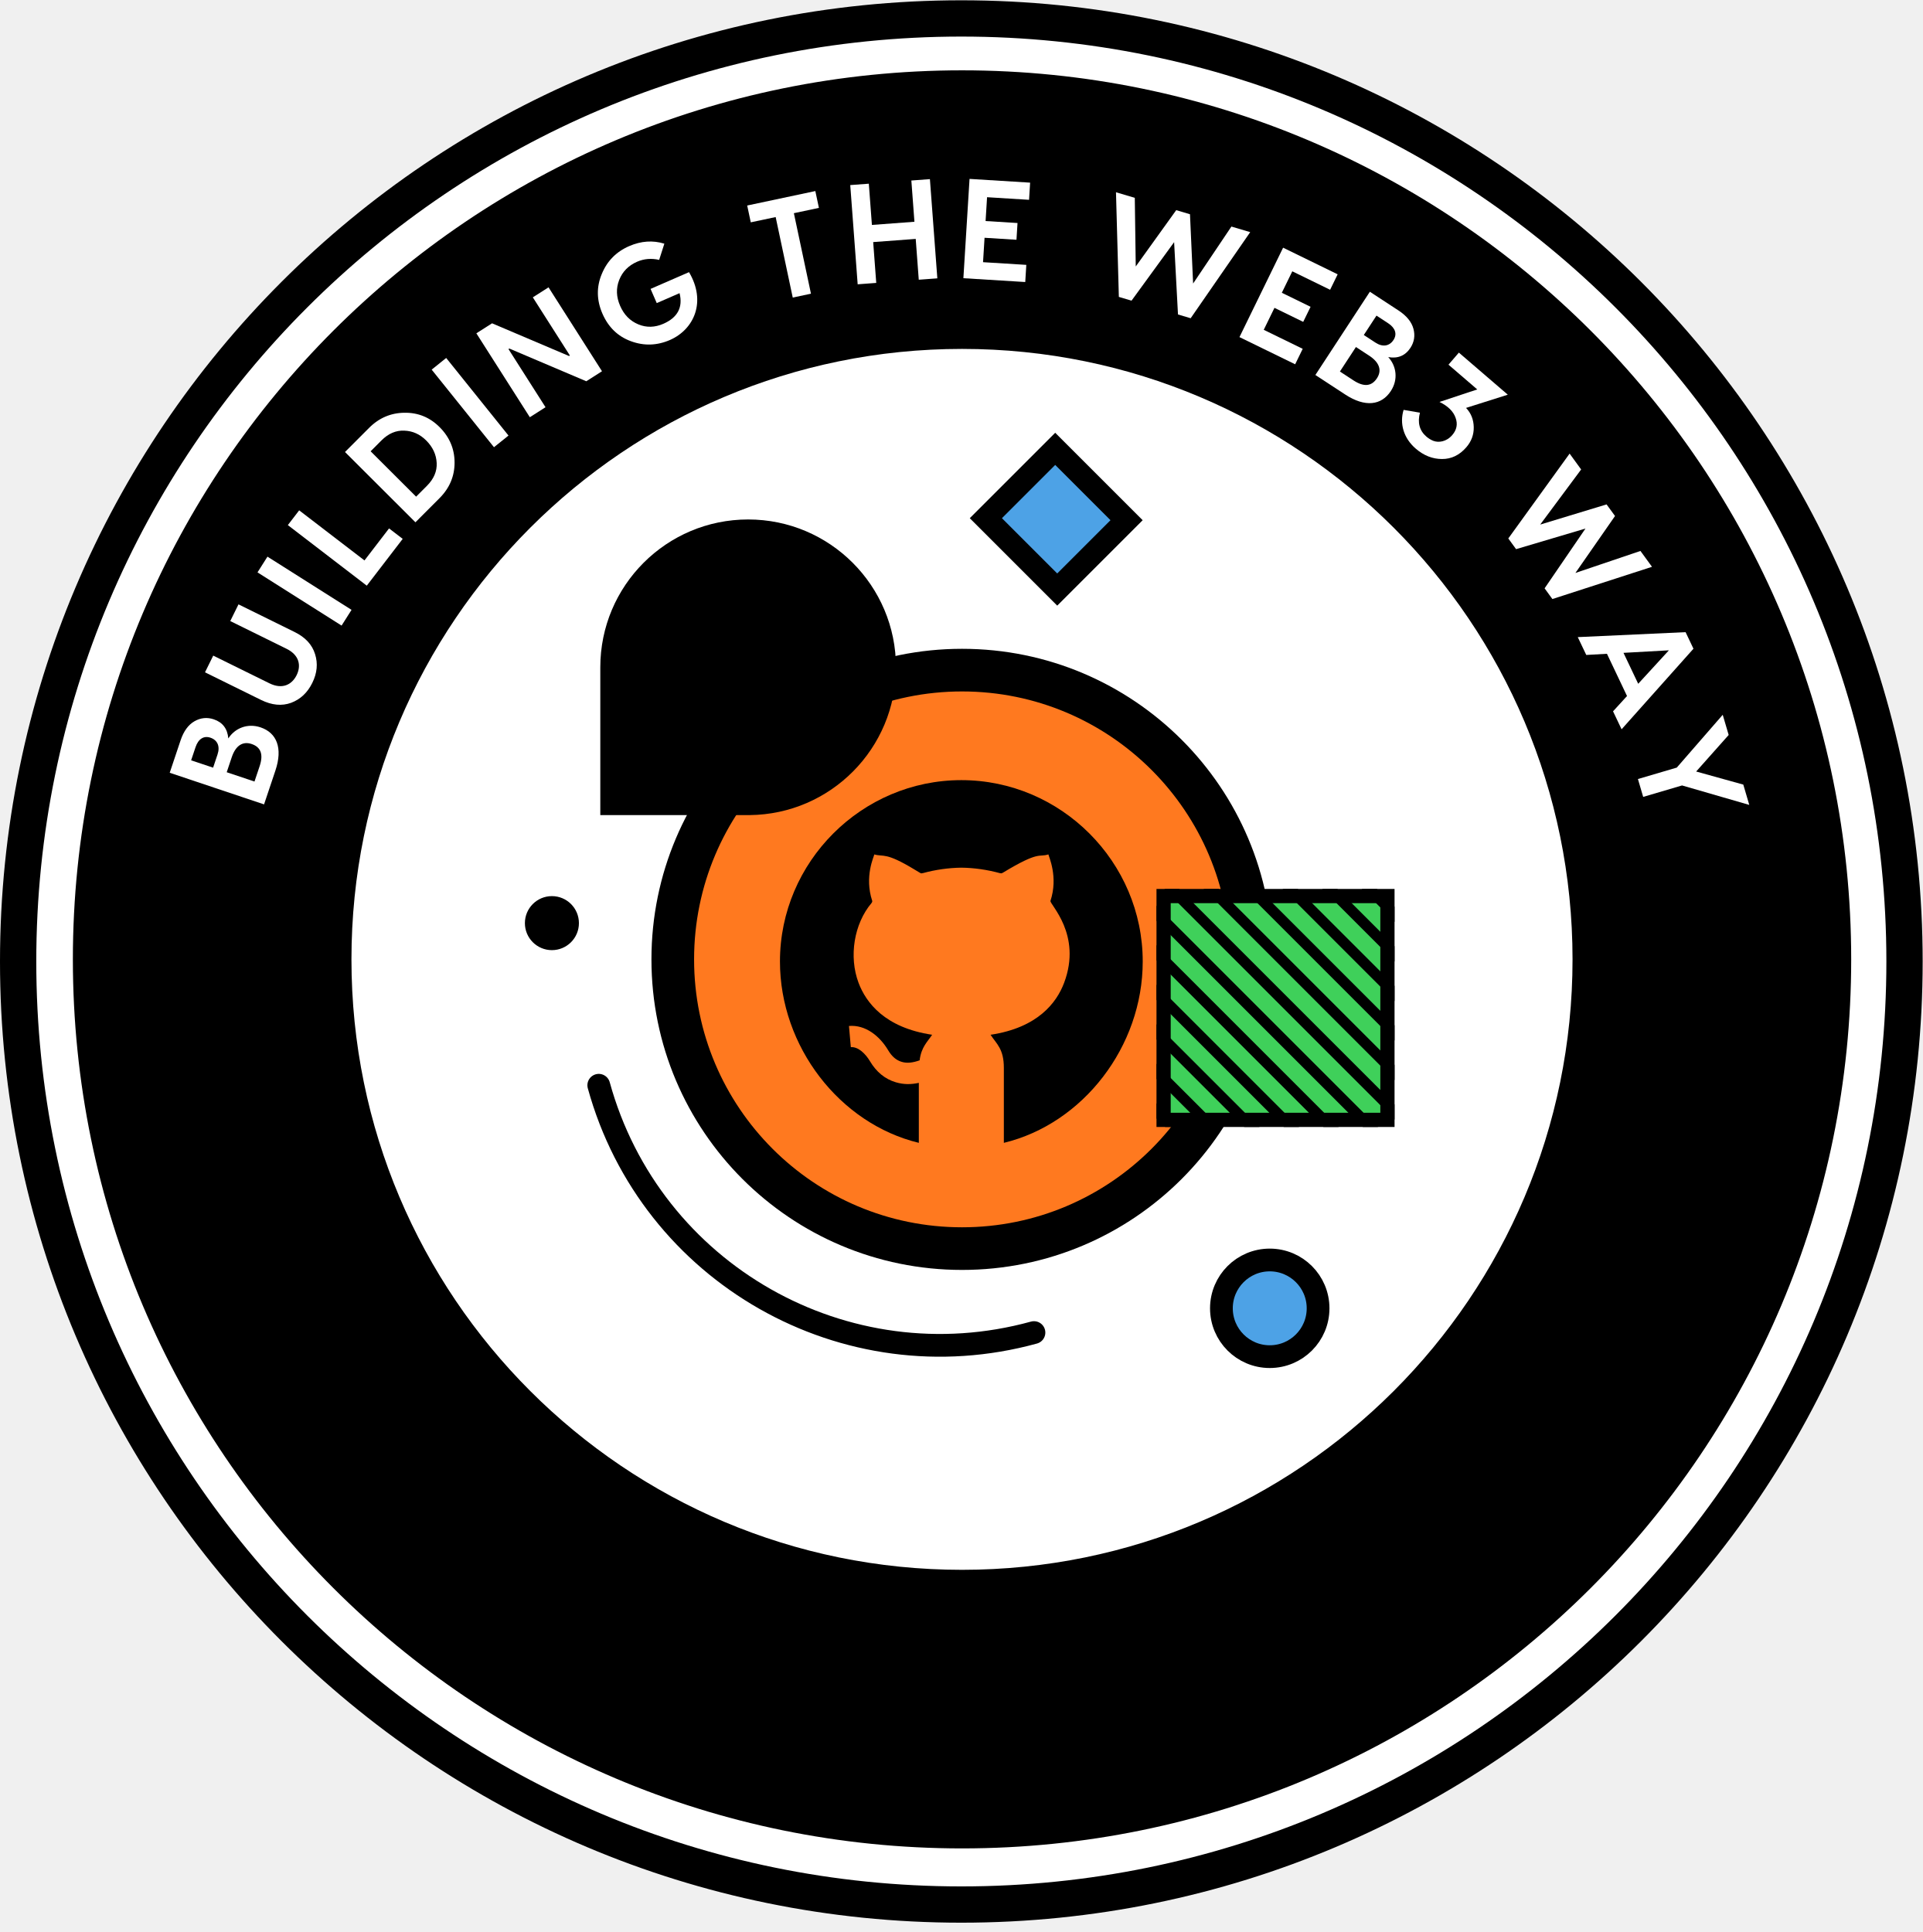
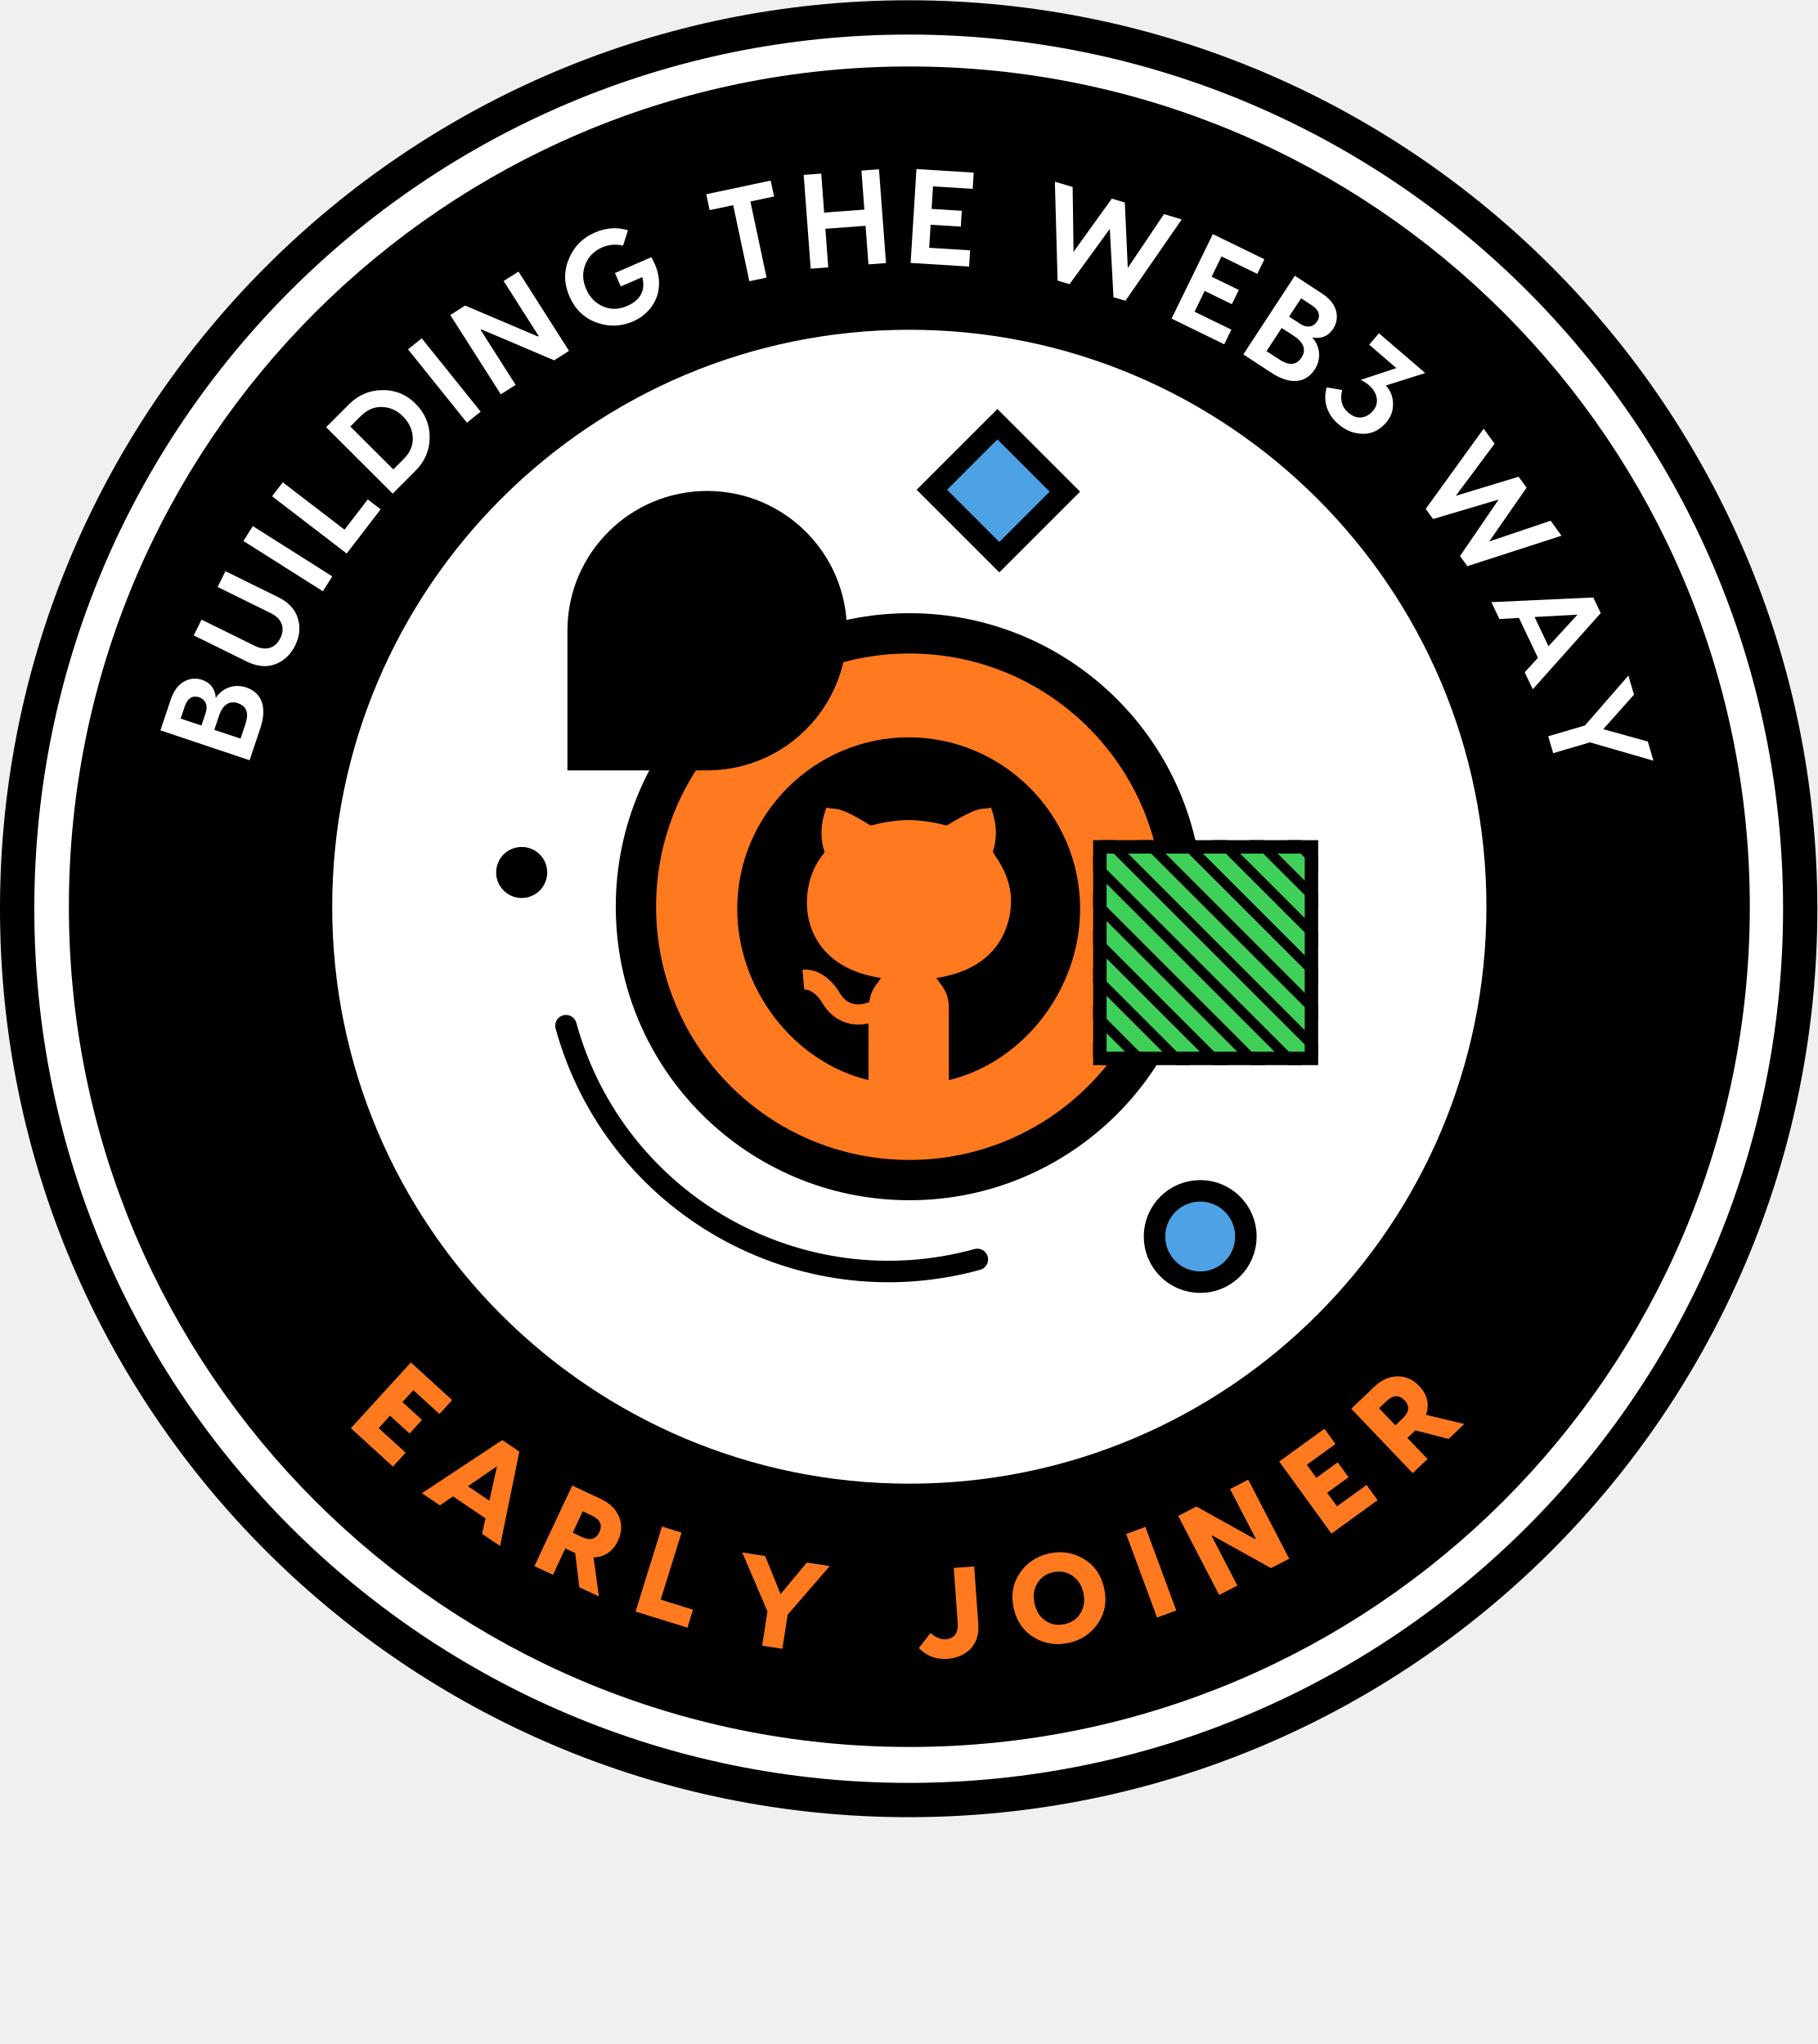
- <svg xmlns="http://www.w3.org/2000/svg" width="200" height="201" viewBox="0 0 200 201" fill="none">
+ <svg xmlns="http://www.w3.org/2000/svg" width="200" height="225" viewBox="0 0 200 225" fill="none">
  <circle cx="100" cy="100.031" r="98.113" fill="white" stroke="black" stroke-width="3.774" />
  <circle cx="100.073" cy="99.81" r="90.275" fill="black" stroke="black" stroke-width="4.436" />
  <circle cx="100.069" cy="99.81" r="64.989" fill="white" stroke="black" stroke-width="2.957" />
  <circle cx="100.075" cy="99.81" r="30.092" fill="#FF791F" stroke="black" stroke-width="4.436" />
  <path d="M100.001 81.163C89.638 81.163 81.133 89.668 81.133 100.031C81.133 108.874 87.338 116.908 95.579 118.899V112.657C94.762 112.835 94.011 112.841 93.18 112.596C92.064 112.267 91.159 111.524 90.486 110.391C90.057 109.668 89.297 108.884 88.505 108.941L88.311 106.739C90.024 106.592 91.507 107.783 92.387 109.262C92.778 109.919 93.228 110.305 93.806 110.475C94.364 110.64 94.963 110.561 95.662 110.314C95.837 108.916 96.478 108.392 96.962 107.655V107.654C92.047 106.921 90.089 104.314 89.311 102.256C88.281 99.523 88.834 96.11 90.656 93.953C90.691 93.91 90.755 93.8 90.73 93.724C89.895 91.201 90.913 89.114 90.95 88.892C91.914 89.177 92.071 88.606 95.137 90.469L95.667 90.787C95.889 90.919 95.819 90.844 96.041 90.827C97.321 90.479 98.671 90.287 100.001 90.27C101.34 90.287 102.682 90.479 104.015 90.841L104.186 90.859C104.171 90.856 104.233 90.847 104.336 90.786C108.167 88.466 108.029 89.224 109.057 88.89C109.094 89.112 110.098 91.233 109.272 93.724C109.16 94.067 112.593 97.21 110.69 102.255C109.913 104.314 107.955 106.921 103.04 107.654V107.655C103.67 108.615 104.427 109.126 104.423 111.107V118.899C112.663 116.908 118.869 108.874 118.869 100.031C118.869 89.668 110.364 81.163 100.001 81.163V81.163Z" fill="black" />
  <path d="M107.555 138.637C87.949 144.033 67.681 132.513 62.285 112.907" stroke="black" stroke-width="2.366" stroke-linecap="round" />
  <circle cx="57.411" cy="96.04" r="2.81" fill="black" />
  <path d="M77.978 84.8C86.4 84.718 93.202 77.865 93.202 69.423C93.202 60.929 86.317 54.044 77.824 54.044C69.331 54.044 62.445 60.929 62.445 69.423V84.801H77.978V84.8Z" fill="black" />
  <circle cx="132.082" cy="136.113" r="5.028" fill="#4DA2E6" stroke="black" stroke-width="2.366" />
  <rect x="121.04" y="93.223" width="23.285" height="23.285" fill="#3FD05A" stroke="black" stroke-width="1.479" />
-   <mask id="mask0_4458_531" style="mask-type:alpha" maskUnits="userSpaceOnUse" x="120" y="92" width="26" height="26">
+   <mask id="mask0_5206_500" style="mask-type:alpha" maskUnits="userSpaceOnUse" x="120" y="92" width="26" height="26">
    <rect x="121.04" y="93.223" width="23.285" height="23.285" fill="#3FD05A" stroke="black" stroke-width="1.479" />
  </mask>
-   <g mask="url(#mask0_4458_531)">
+   <g mask="url(#mask0_5206_500)">
    <path fill-rule="evenodd" clip-rule="evenodd" d="M123.972 89.671L123.181 90.462L148.415 115.696L149.206 114.905L123.972 89.671ZM119.859 93.785L119.068 94.576L144.302 119.81L145.093 119.019L119.859 93.785ZM112.9 100.746L113.691 99.955L138.925 125.188L138.134 125.979L112.9 100.746ZM109.578 104.068L108.787 104.859L134.02 130.093L134.811 129.302L109.578 104.068ZM111.636 102.012L110.845 102.803L136.079 128.037L136.87 127.246L111.636 102.012ZM115.75 97.898L114.958 98.689L140.192 123.923L140.983 123.132L115.75 97.898ZM117.021 96.633L117.812 95.841L143.046 121.075L142.255 121.866L117.021 96.633ZM121.126 92.519L121.917 91.728L147.151 116.962L146.36 117.753L121.126 92.519ZM125.248 88.405L126.039 87.614L151.272 112.848L150.481 113.639L125.248 88.405ZM128.085 85.559L127.294 86.35L152.528 111.583L153.319 110.792L128.085 85.559ZM129.357 84.292L130.148 83.501L155.382 108.735L154.591 109.526L129.357 84.292ZM132.207 81.445L131.416 82.236L156.649 107.47L157.44 106.679L132.207 81.445ZM133.47 80.179L134.261 79.388L159.495 104.622L158.704 105.413L133.47 80.179ZM136.32 77.331L135.529 78.122L160.763 103.356L161.554 102.565L136.32 77.331Z" fill="black" />
  </g>
  <path d="M23.749 76.825C24.433 75.76 25.739 75.215 27.099 75.671C28.781 76.235 29.438 77.812 28.648 80.168L27.468 83.686L17.654 80.396L18.787 77.017C19.107 76.064 19.594 75.4 20.231 75.037C20.867 74.673 21.546 74.604 22.233 74.835C23.158 75.145 23.666 75.814 23.749 76.825ZM20.343 77.726L19.882 79.1L22.168 79.866L22.628 78.492C22.915 77.637 22.617 76.991 21.888 76.747C21.201 76.516 20.63 76.871 20.343 77.726ZM26.472 81.309L27.008 79.711C27.416 78.491 27.142 77.728 26.175 77.404C25.291 77.108 24.533 77.509 24.105 78.785L23.584 80.341L26.472 81.309Z" fill="white" />
  <path d="M29.802 67.496L23.952 64.613L24.809 62.876L30.645 65.752C31.759 66.301 32.471 67.064 32.774 68.054C33.084 69.031 32.99 70.024 32.487 71.045C31.984 72.066 31.247 72.758 30.277 73.121C29.314 73.47 28.275 73.371 27.16 72.822L21.325 69.945L22.181 68.208L28.03 71.091C29.357 71.744 30.359 71.249 30.856 70.241C31.346 69.246 31.141 68.156 29.802 67.496Z" fill="white" />
  <path d="M26.786 59.549L27.822 57.912L36.568 63.448L35.532 65.085L26.786 59.549Z" fill="white" />
  <path d="M31.121 53.094L37.914 58.306L40.47 54.974L41.89 56.063L38.154 60.932L29.942 54.63L31.121 53.094Z" fill="white" />
  <path d="M35.888 47.026L38.395 44.514C39.429 43.478 40.662 42.954 42.073 42.942C43.495 42.919 44.709 43.42 45.724 44.433C46.76 45.467 47.285 46.7 47.286 48.123C47.288 49.544 46.766 50.779 45.721 51.826L43.215 54.338L35.888 47.026ZM43.285 51.671L44.413 50.541C45.134 49.819 45.468 49.024 45.425 48.166C45.382 47.288 45.015 46.504 44.335 45.825C43.675 45.167 42.922 44.834 42.054 44.803C41.197 44.762 40.403 45.098 39.682 45.82L38.554 46.95L43.285 51.671Z" fill="white" />
  <path d="M44.904 38.455L46.414 37.242L52.895 45.314L51.384 46.527L44.904 38.455Z" fill="white" />
  <path d="M56.747 42.366L55.114 43.407L49.552 34.677L51.186 33.636L59.192 37.039L59.279 36.984L55.426 30.935L57.06 29.894L62.621 38.624L60.988 39.665L52.981 36.262L52.894 36.318L56.747 42.366Z" fill="white" />
  <path d="M67.674 30.056L71.673 28.314C73.491 31.377 72.213 34.256 69.698 35.368C68.342 35.959 66.989 36 65.625 35.497C64.26 34.995 63.278 34.035 62.664 32.626C62.056 31.229 62.036 29.851 62.597 28.51C63.152 27.155 64.103 26.192 65.445 25.607C66.692 25.064 67.915 24.983 69.108 25.351L68.568 27.037C67.763 26.855 66.999 26.915 66.28 27.227C65.385 27.617 64.756 28.246 64.412 29.122C64.068 29.998 64.1 30.887 64.508 31.822C64.915 32.758 65.544 33.387 66.393 33.743C67.241 34.099 68.117 34.072 68.998 33.689C70.489 33.039 71.056 31.97 70.69 30.5L68.317 31.534L67.674 30.056Z" fill="white" />
  <path d="M77.725 21.381L84.813 19.877L85.185 21.627L82.581 22.18L84.358 30.555L82.463 30.957L80.686 22.582L78.097 23.131L77.725 21.381Z" fill="white" />
  <path d="M95.121 23.071L94.801 18.78L96.732 18.636L97.504 28.958L95.572 29.102L95.255 24.855L90.831 25.186L91.149 29.433L89.217 29.578L88.445 19.255L90.377 19.111L90.698 23.402L95.121 23.071Z" fill="white" />
  <path d="M102.415 24.738L102.258 27.277L106.759 27.556L106.649 29.341L100.214 28.943L100.854 18.612L107.156 19.002L107.045 20.788L102.677 20.517L102.523 22.997L105.844 23.202L105.736 24.944L102.415 24.738Z" fill="white" />
  <path d="M128.094 23.57L130.05 24.151L123.856 33.108L122.537 32.717L122.135 25.193L117.704 31.281L116.386 30.889L116.088 20.002L118.044 20.583L118.143 27.724L122.353 21.864L123.785 22.289L124.111 29.497L128.094 23.57Z" fill="white" />
  <path d="M132.573 32.027L131.458 34.313L135.511 36.291L134.726 37.899L128.932 35.071L133.472 25.769L139.147 28.539L138.362 30.147L134.428 28.227L133.339 30.459L136.329 31.919L135.563 33.487L132.573 32.027Z" fill="white" />
  <path d="M144.408 37.151C145.265 38.083 145.462 39.484 144.677 40.684C143.705 42.169 142.013 42.405 139.934 41.045L136.829 39.013L142.496 30.352L145.478 32.303C146.319 32.853 146.837 33.493 147.028 34.201C147.219 34.908 147.114 35.582 146.717 36.188C146.183 37.005 145.406 37.328 144.408 37.151ZM144.398 33.629L143.186 32.835L141.866 34.852L143.079 35.645C143.833 36.139 144.534 36.014 144.955 35.371C145.351 34.765 145.153 34.122 144.398 33.629ZM139.381 38.651L140.791 39.574C141.868 40.278 142.675 40.206 143.234 39.352C143.744 38.572 143.548 37.737 142.422 37.001L141.048 36.102L139.381 38.651Z" fill="white" />
  <path d="M146.006 42.643L147.706 42.935C147.438 43.972 147.658 44.805 148.375 45.422C148.588 45.605 148.83 45.755 149.09 45.861C149.63 46.072 150.451 45.979 151.068 45.261C151.531 44.723 151.654 44.127 151.416 43.474C151.188 42.809 150.632 42.253 149.74 41.817L153.668 40.515L150.675 37.941L151.755 36.685L156.845 41.063L152.502 42.438C153.026 42.986 153.286 43.658 153.302 44.433C153.319 45.208 153.067 45.908 152.537 46.525C151.833 47.343 150.984 47.763 149.997 47.754C149.022 47.753 148.115 47.402 147.274 46.679C145.985 45.57 145.577 44.049 146.006 42.643Z" fill="white" />
  <path d="M170.644 57.319L171.845 58.969L161.483 62.322L160.673 61.209L164.925 54.989L157.707 57.132L156.897 56.02L163.275 47.192L164.475 48.842L160.216 54.575L167.12 52.477L167.999 53.684L163.879 59.608L170.644 57.319Z" fill="white" />
  <path d="M168.682 75.873L167.793 74.004L169.247 72.412L167.159 68.018L165.007 68.14L164.124 66.284L175.339 65.768L176.158 67.491L168.682 75.873ZM173.602 67.658L168.88 67.92L170.41 71.139L173.602 67.658Z" fill="white" />
  <path d="M181.342 81.627L181.964 83.74L174.971 81.716L170.928 82.907L170.381 81.049L174.423 79.858L179.202 74.365L179.821 76.464L176.439 80.266L181.342 81.627Z" fill="white" />
  <rect x="109.766" y="46.697" width="10.499" height="10.203" transform="rotate(45 109.766 46.6969)" fill="#4DA2E6" stroke="black" stroke-width="2.366" />
+   <path d="M42.919 155.838L41.673 157.204L44.642 159.912L43.245 161.442L38.612 157.215L45.218 149.976L49.757 154.118L48.361 155.649L45.486 153.026L44.287 154.339L46.438 156.302L45.07 157.801L42.919 155.838Z" fill="#FF791F" />
+   <path d="M55.036 170.181L53.052 168.842L53.427 167.135L49.853 164.722L48.411 165.708L46.427 164.369L55.275 158.518L57.155 159.787L55.036 170.181ZM54.695 161.404L51.491 163.598L53.858 165.196L54.695 161.404Z" fill="#FF791F" />
+   <path d="M65.907 175.729L63.752 174.718L63.301 170.965L62.211 170.454L60.85 173.356L58.809 172.399L62.972 163.527L66.127 165.007C67.129 165.477 67.796 166.131 68.13 166.968C68.477 167.811 68.436 168.689 68.002 169.614C67.455 170.78 66.488 171.424 65.323 171.434L65.907 175.729ZM65.121 166.824L64.132 166.36L63.026 168.717L64.015 169.181C64.94 169.615 65.593 169.442 65.962 168.657C66.331 167.871 66.046 167.258 65.121 166.824Z" fill="#FF791F" />
+   <path d="M75.002 168.707L72.711 176.088L76.268 177.192L75.653 179.171L69.944 177.398L72.85 168.039L75.002 168.707Z" fill="#FF791F" />
+   <path d="M88.797 171.999L91.314 172.391L86.686 177.735L86.101 181.498L83.874 181.151L84.459 177.389L81.686 170.894L84.204 171.285L85.904 175.474L88.797 171.999Z" fill="#FF791F" />
+   <path d="M104.961 172.593L107.209 172.433L107.662 178.787C107.855 181.482 105.864 182.494 104.272 182.608C103.029 182.697 101.976 182.294 101.113 181.416L102.412 179.751C102.967 180.259 103.531 180.485 104.117 180.443C104.383 180.424 104.617 180.366 104.937 180.132C105.257 179.899 105.444 179.366 105.391 178.626L104.961 172.593Z" fill="#FF791F" />
+   <path d="M112.203 173.195C112.962 172.059 114.03 171.327 115.409 171.012C116.787 170.697 118.067 170.892 119.245 171.585C120.423 172.278 121.172 173.356 121.5 174.789C121.827 176.222 121.621 177.519 120.861 178.655C120.101 179.791 119.034 180.523 117.655 180.838C116.277 181.153 114.997 180.958 113.819 180.265C112.641 179.572 111.892 178.494 111.564 177.061C111.236 175.628 111.443 174.331 112.203 173.195ZM115.079 178.426C115.705 178.843 116.406 178.955 117.184 178.777C117.962 178.599 118.544 178.194 118.927 177.546C119.311 176.898 119.411 176.143 119.22 175.31C119.03 174.478 118.615 173.855 117.988 173.438C117.361 173.021 116.658 172.895 115.88 173.073C115.102 173.25 114.523 173.67 114.139 174.318C113.756 174.965 113.667 175.704 113.857 176.537C114.047 177.369 114.452 178.009 115.079 178.426Z" fill="#FF791F" />
+   <path d="M123.933 168.864L126.047 168.082L129.447 177.274L127.333 178.056L123.933 168.864Z" fill="#FF791F" />
+   <path d="M136.171 174.535L134.17 175.573L129.66 166.872L131.661 165.835L138.106 169.416L138.193 169.371L135.365 163.915L137.366 162.877L141.876 171.578L139.875 172.615L133.43 169.034L133.343 169.079L136.171 174.535Z" fill="#FF791F" />
+   <path d="M146.051 164.32L147.135 165.816L150.389 163.459L151.605 165.137L146.525 168.817L140.776 160.88L145.754 157.275L146.969 158.953L143.817 161.236L144.86 162.676L147.218 160.968L148.409 162.612L146.051 164.32Z" fill="#FF791F" />
+   <path d="M161.14 156.752L159.418 158.395L155.756 157.456L154.885 158.287L157.098 160.607L155.466 162.163L148.703 155.071L151.226 152.665C152.026 151.902 152.877 151.516 153.778 151.508C154.69 151.49 155.493 151.845 156.199 152.585C157.088 153.517 157.338 154.652 156.926 155.741L161.14 156.752ZM152.554 154.261L151.764 155.015L153.561 156.899L154.352 156.146C155.091 155.44 155.166 154.769 154.567 154.141C153.968 153.512 153.294 153.556 152.554 154.261Z" fill="#FF791F" />
</svg>
